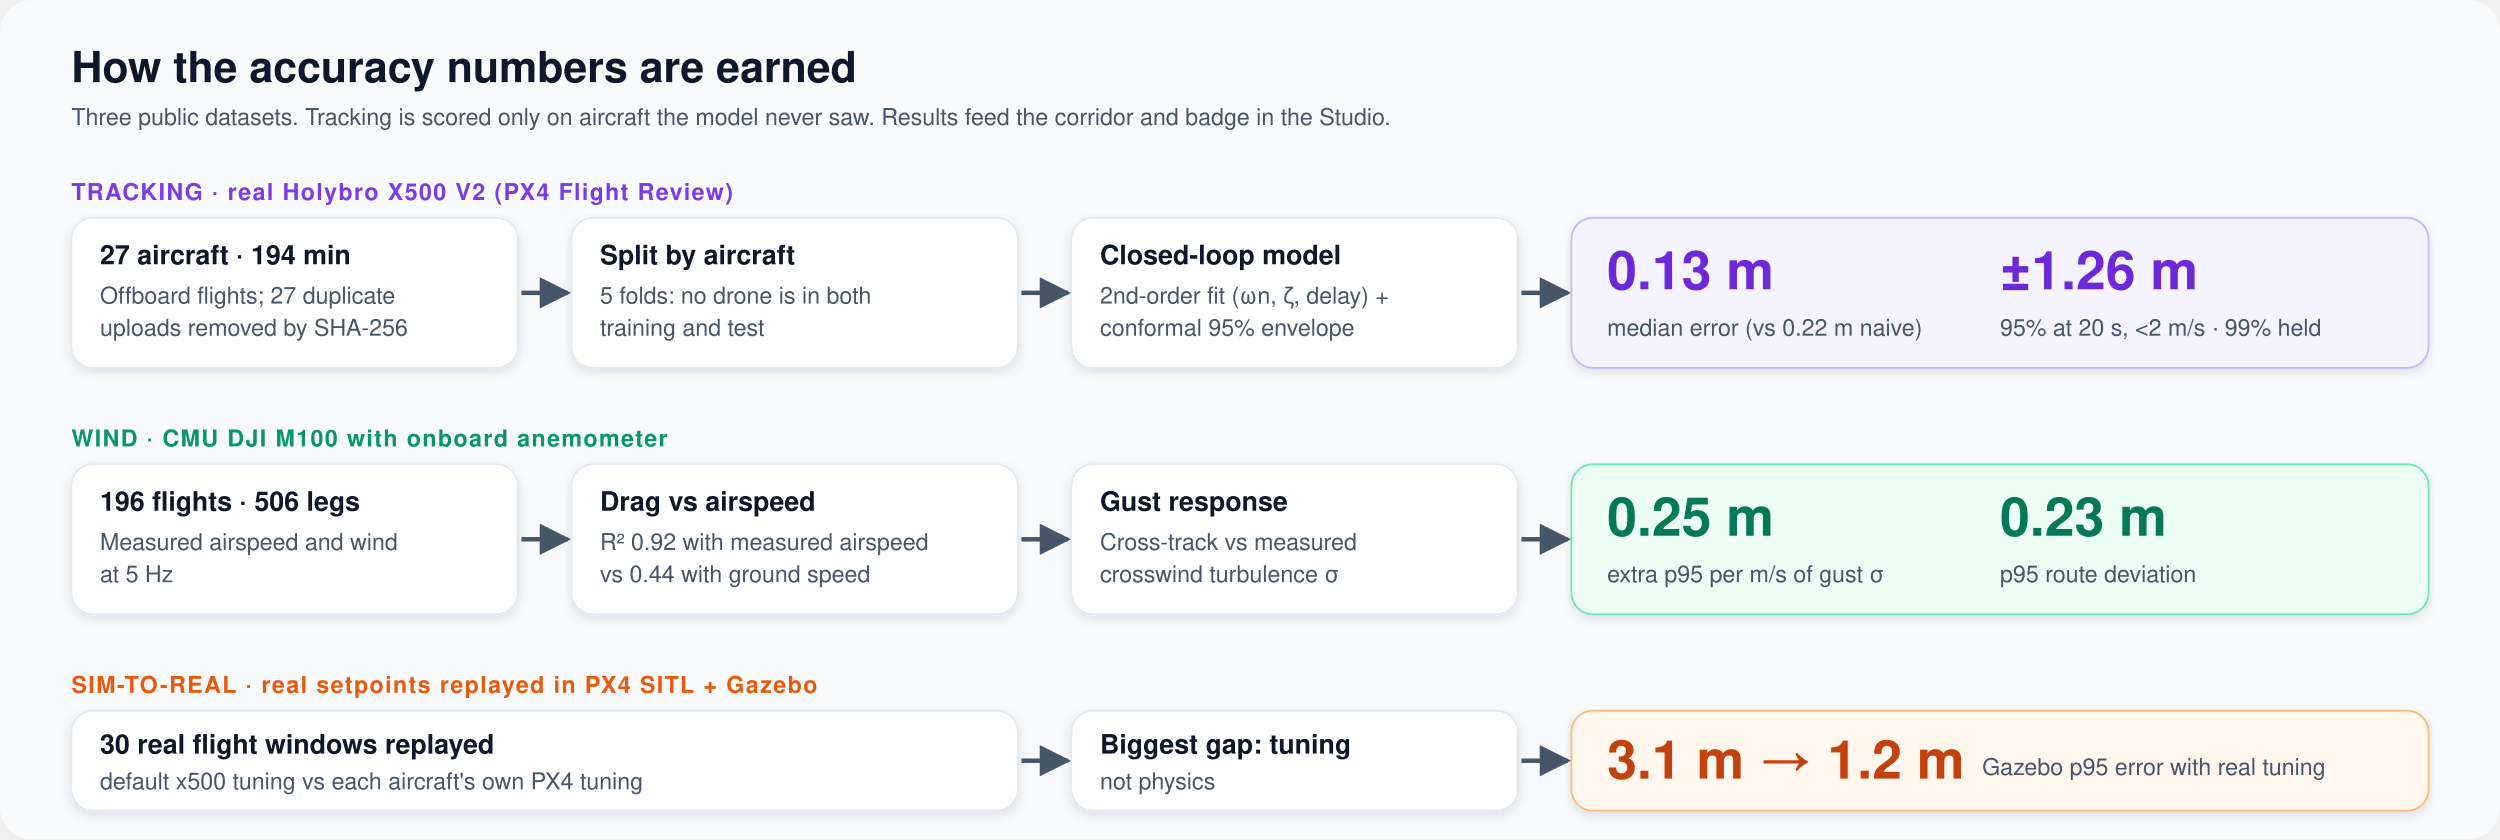
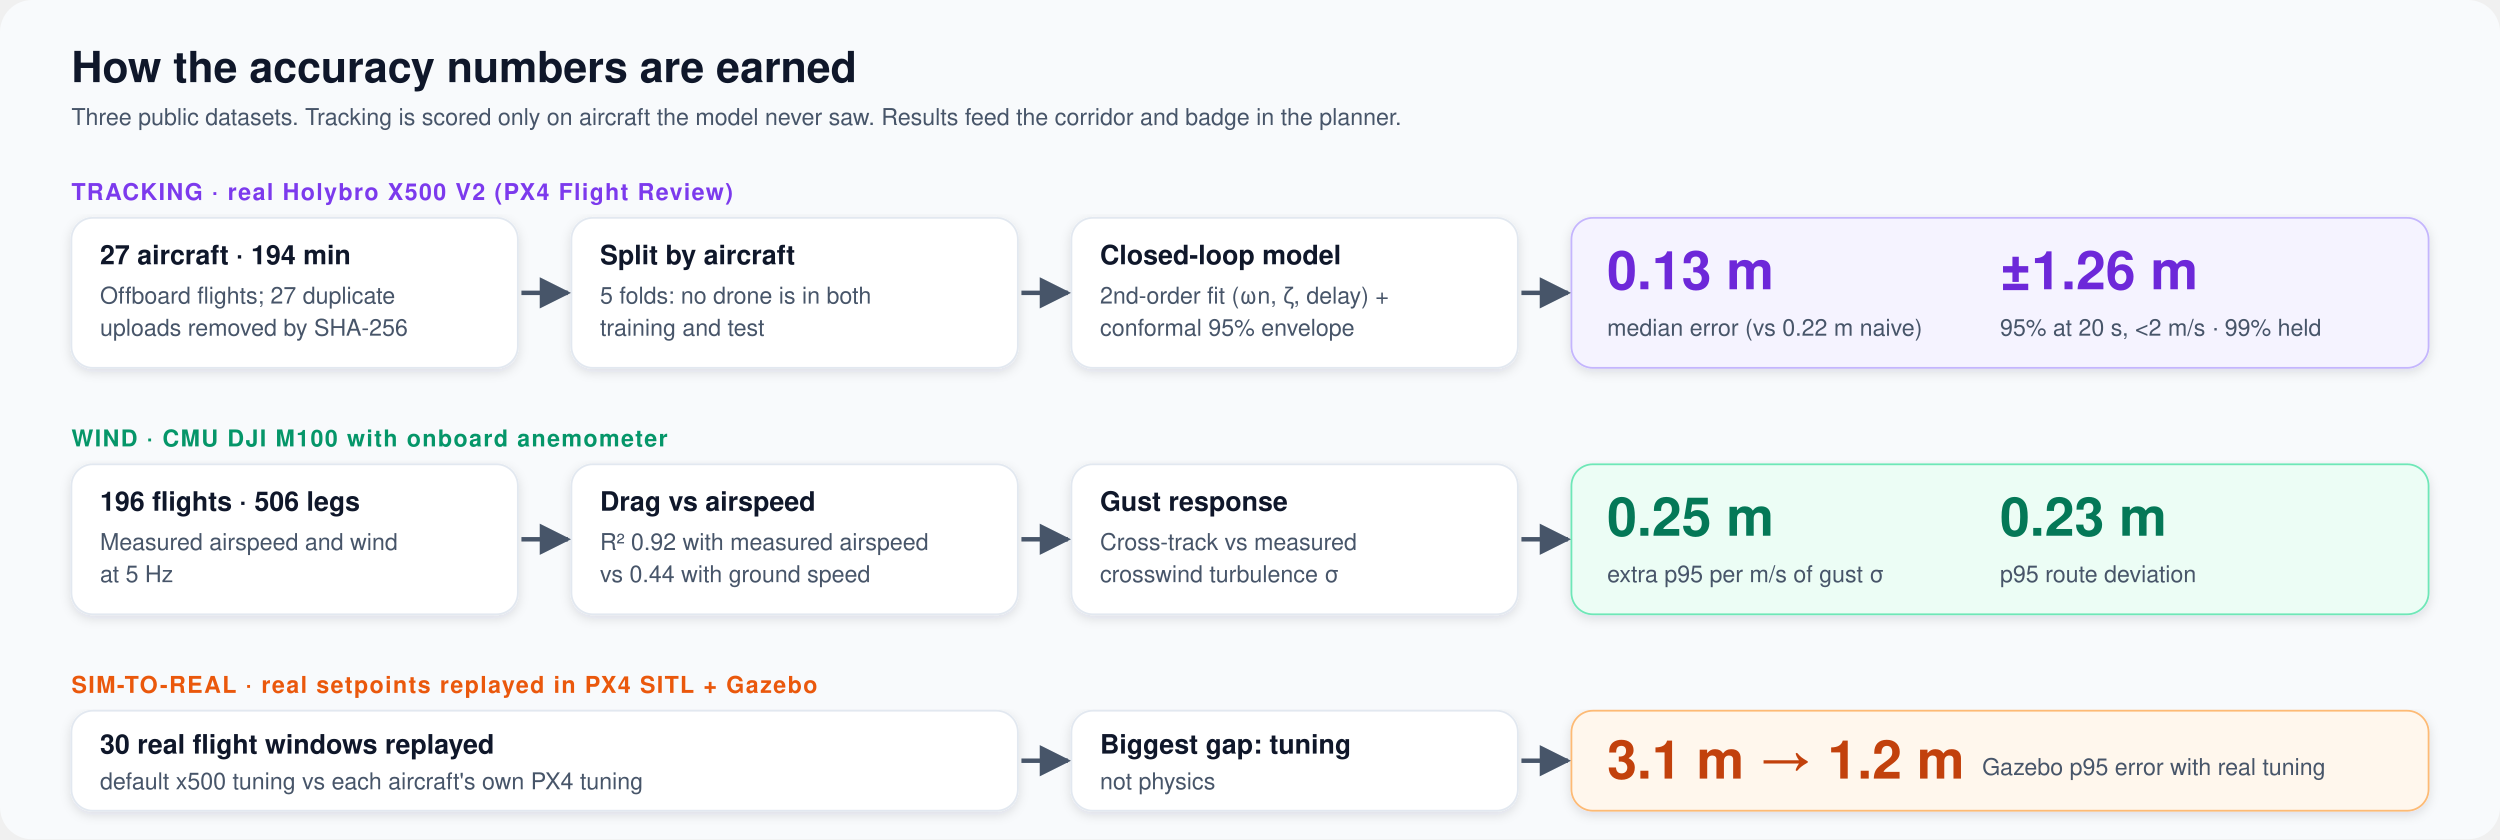
<svg xmlns="http://www.w3.org/2000/svg" viewBox="0 0 1400 470" width="1400" height="470" font-family="Segoe UI, Helvetica, Arial, sans-serif">
  <defs>
    <marker id="a" viewBox="0 0 10 10" refX="9" refY="5" markerWidth="7" markerHeight="7" orient="auto">
      <path d="M0 0 L10 5 L0 10 z" fill="#475569" />
    </marker>
    <filter id="s" x="-5%" y="-5%" width="110%" height="120%">
      <feDropShadow dx="0" dy="2" stdDeviation="3" flood-color="#0f172a" flood-opacity="0.12" />
    </filter>
    <style>.b{font-size:15px;font-weight:700;fill:#0f172a}.t{font-size:13px;fill:#475569}.big{font-size:30px;font-weight:800}.lane{font-size:13px;font-weight:800;letter-spacing:.06em}</style>
  </defs>
  <rect width="1400" height="470" rx="18" fill="#f8fafc" />
  <text x="40" y="46" font-size="24" font-weight="800" fill="#0f172a">How the accuracy numbers are earned</text>
-   <text x="40" y="70" font-size="13" fill="#475569">Three public datasets. Tracking is scored only on aircraft the model never saw. Results feed the corridor and badge in the Studio.</text>
+   <text x="40" y="70" font-size="13" fill="#475569">Three public datasets. Tracking is scored only on aircraft the model never saw. Results feed the corridor and badge in the planner.</text>
  <text x="40" y="112" class="lane" fill="#7c3aed">TRACKING · real Holybro X500 V2 (PX4 Flight Review)</text>
  <g filter="url(#s)">
    <rect x="40" y="122" width="250" height="84" rx="12" fill="#fff" stroke="#e2e8f0" />
  </g>
  <text x="56" y="148" class="b">27 aircraft · 194 min</text>
  <text x="56" y="170" class="t">Offboard flights; 27 duplicate</text>
  <text x="56" y="188" class="t">uploads removed by SHA-256</text>
  <g filter="url(#s)">
    <rect x="320" y="122" width="250" height="84" rx="12" fill="#fff" stroke="#e2e8f0" />
  </g>
  <text x="336" y="148" class="b">Split by aircraft</text>
  <text x="336" y="170" class="t">5 folds: no drone is in both</text>
  <text x="336" y="188" class="t">training and test</text>
  <g filter="url(#s)">
    <rect x="600" y="122" width="250" height="84" rx="12" fill="#fff" stroke="#e2e8f0" />
  </g>
  <text x="616" y="148" class="b">Closed-loop model</text>
  <text x="616" y="170" class="t">2nd-order fit (ωn, ζ, delay) +</text>
  <text x="616" y="188" class="t">conformal 95% envelope</text>
  <g filter="url(#s)">
    <rect x="880" y="122" width="480" height="84" rx="12" fill="#f5f3ff" stroke="#c4b5fd" />
  </g>
  <text x="900" y="162" class="big" fill="#6d28d9">0.13 m</text>
  <text x="900" y="188" class="t">median error (vs 0.22 m naive)</text>
  <text x="1120" y="162" class="big" fill="#6d28d9">±1.26 m</text>
  <text x="1120" y="188" class="t">95% at 20 s, &lt;2 m/s · 99% held</text>
  <text x="40" y="250" class="lane" fill="#059669">WIND · CMU DJI M100 with onboard anemometer</text>
  <g filter="url(#s)">
    <rect x="40" y="260" width="250" height="84" rx="12" fill="#fff" stroke="#e2e8f0" />
  </g>
  <text x="56" y="286" class="b">196 flights · 506 legs</text>
  <text x="56" y="308" class="t">Measured airspeed and wind</text>
  <text x="56" y="326" class="t">at 5 Hz</text>
  <g filter="url(#s)">
    <rect x="320" y="260" width="250" height="84" rx="12" fill="#fff" stroke="#e2e8f0" />
  </g>
  <text x="336" y="286" class="b">Drag vs airspeed</text>
  <text x="336" y="308" class="t">R² 0.92 with measured airspeed</text>
  <text x="336" y="326" class="t">vs 0.44 with ground speed</text>
  <g filter="url(#s)">
    <rect x="600" y="260" width="250" height="84" rx="12" fill="#fff" stroke="#e2e8f0" />
  </g>
  <text x="616" y="286" class="b">Gust response</text>
  <text x="616" y="308" class="t">Cross-track vs measured</text>
  <text x="616" y="326" class="t">crosswind turbulence σ</text>
  <g filter="url(#s)">
    <rect x="880" y="260" width="480" height="84" rx="12" fill="#ecfdf5" stroke="#6ee7b7" />
  </g>
  <text x="900" y="300" class="big" fill="#047857">0.25 m</text>
  <text x="900" y="326" class="t">extra p95 per m/s of gust σ</text>
  <text x="1120" y="300" class="big" fill="#047857">0.23 m</text>
  <text x="1120" y="326" class="t">p95 route deviation</text>
  <text x="40" y="388" class="lane" fill="#ea580c">SIM-TO-REAL · real setpoints replayed in PX4 SITL + Gazebo</text>
  <g filter="url(#s)">
    <rect x="40" y="398" width="530" height="56" rx="12" fill="#fff" stroke="#e2e8f0" />
  </g>
  <text x="56" y="422" class="b">30 real flight windows replayed</text>
  <text x="56" y="442" class="t">default x500 tuning vs each aircraft's own PX4 tuning</text>
  <g filter="url(#s)">
    <rect x="600" y="398" width="250" height="56" rx="12" fill="#fff" stroke="#e2e8f0" />
  </g>
  <text x="616" y="422" class="b">Biggest gap: tuning</text>
  <text x="616" y="442" class="t">not physics</text>
  <g filter="url(#s)">
    <rect x="880" y="398" width="480" height="56" rx="12" fill="#fff7ed" stroke="#fdba74" />
  </g>
  <text x="900" y="436" class="big" fill="#c2410c" font-size="26">3.1 m → 1.2 m</text>
  <text x="1110" y="434" class="t">Gazebo p95 error with real tuning</text>
  <g stroke="#475569" stroke-width="2.5" marker-end="url(#a)">
    <line x1="292" y1="164" x2="318" y2="164" />
    <line x1="572" y1="164" x2="598" y2="164" />
    <line x1="852" y1="164" x2="878" y2="164" />
    <line x1="292" y1="302" x2="318" y2="302" />
    <line x1="572" y1="302" x2="598" y2="302" />
    <line x1="852" y1="302" x2="878" y2="302" />
    <line x1="572" y1="426" x2="598" y2="426" />
    <line x1="852" y1="426" x2="878" y2="426" />
  </g>
</svg>
